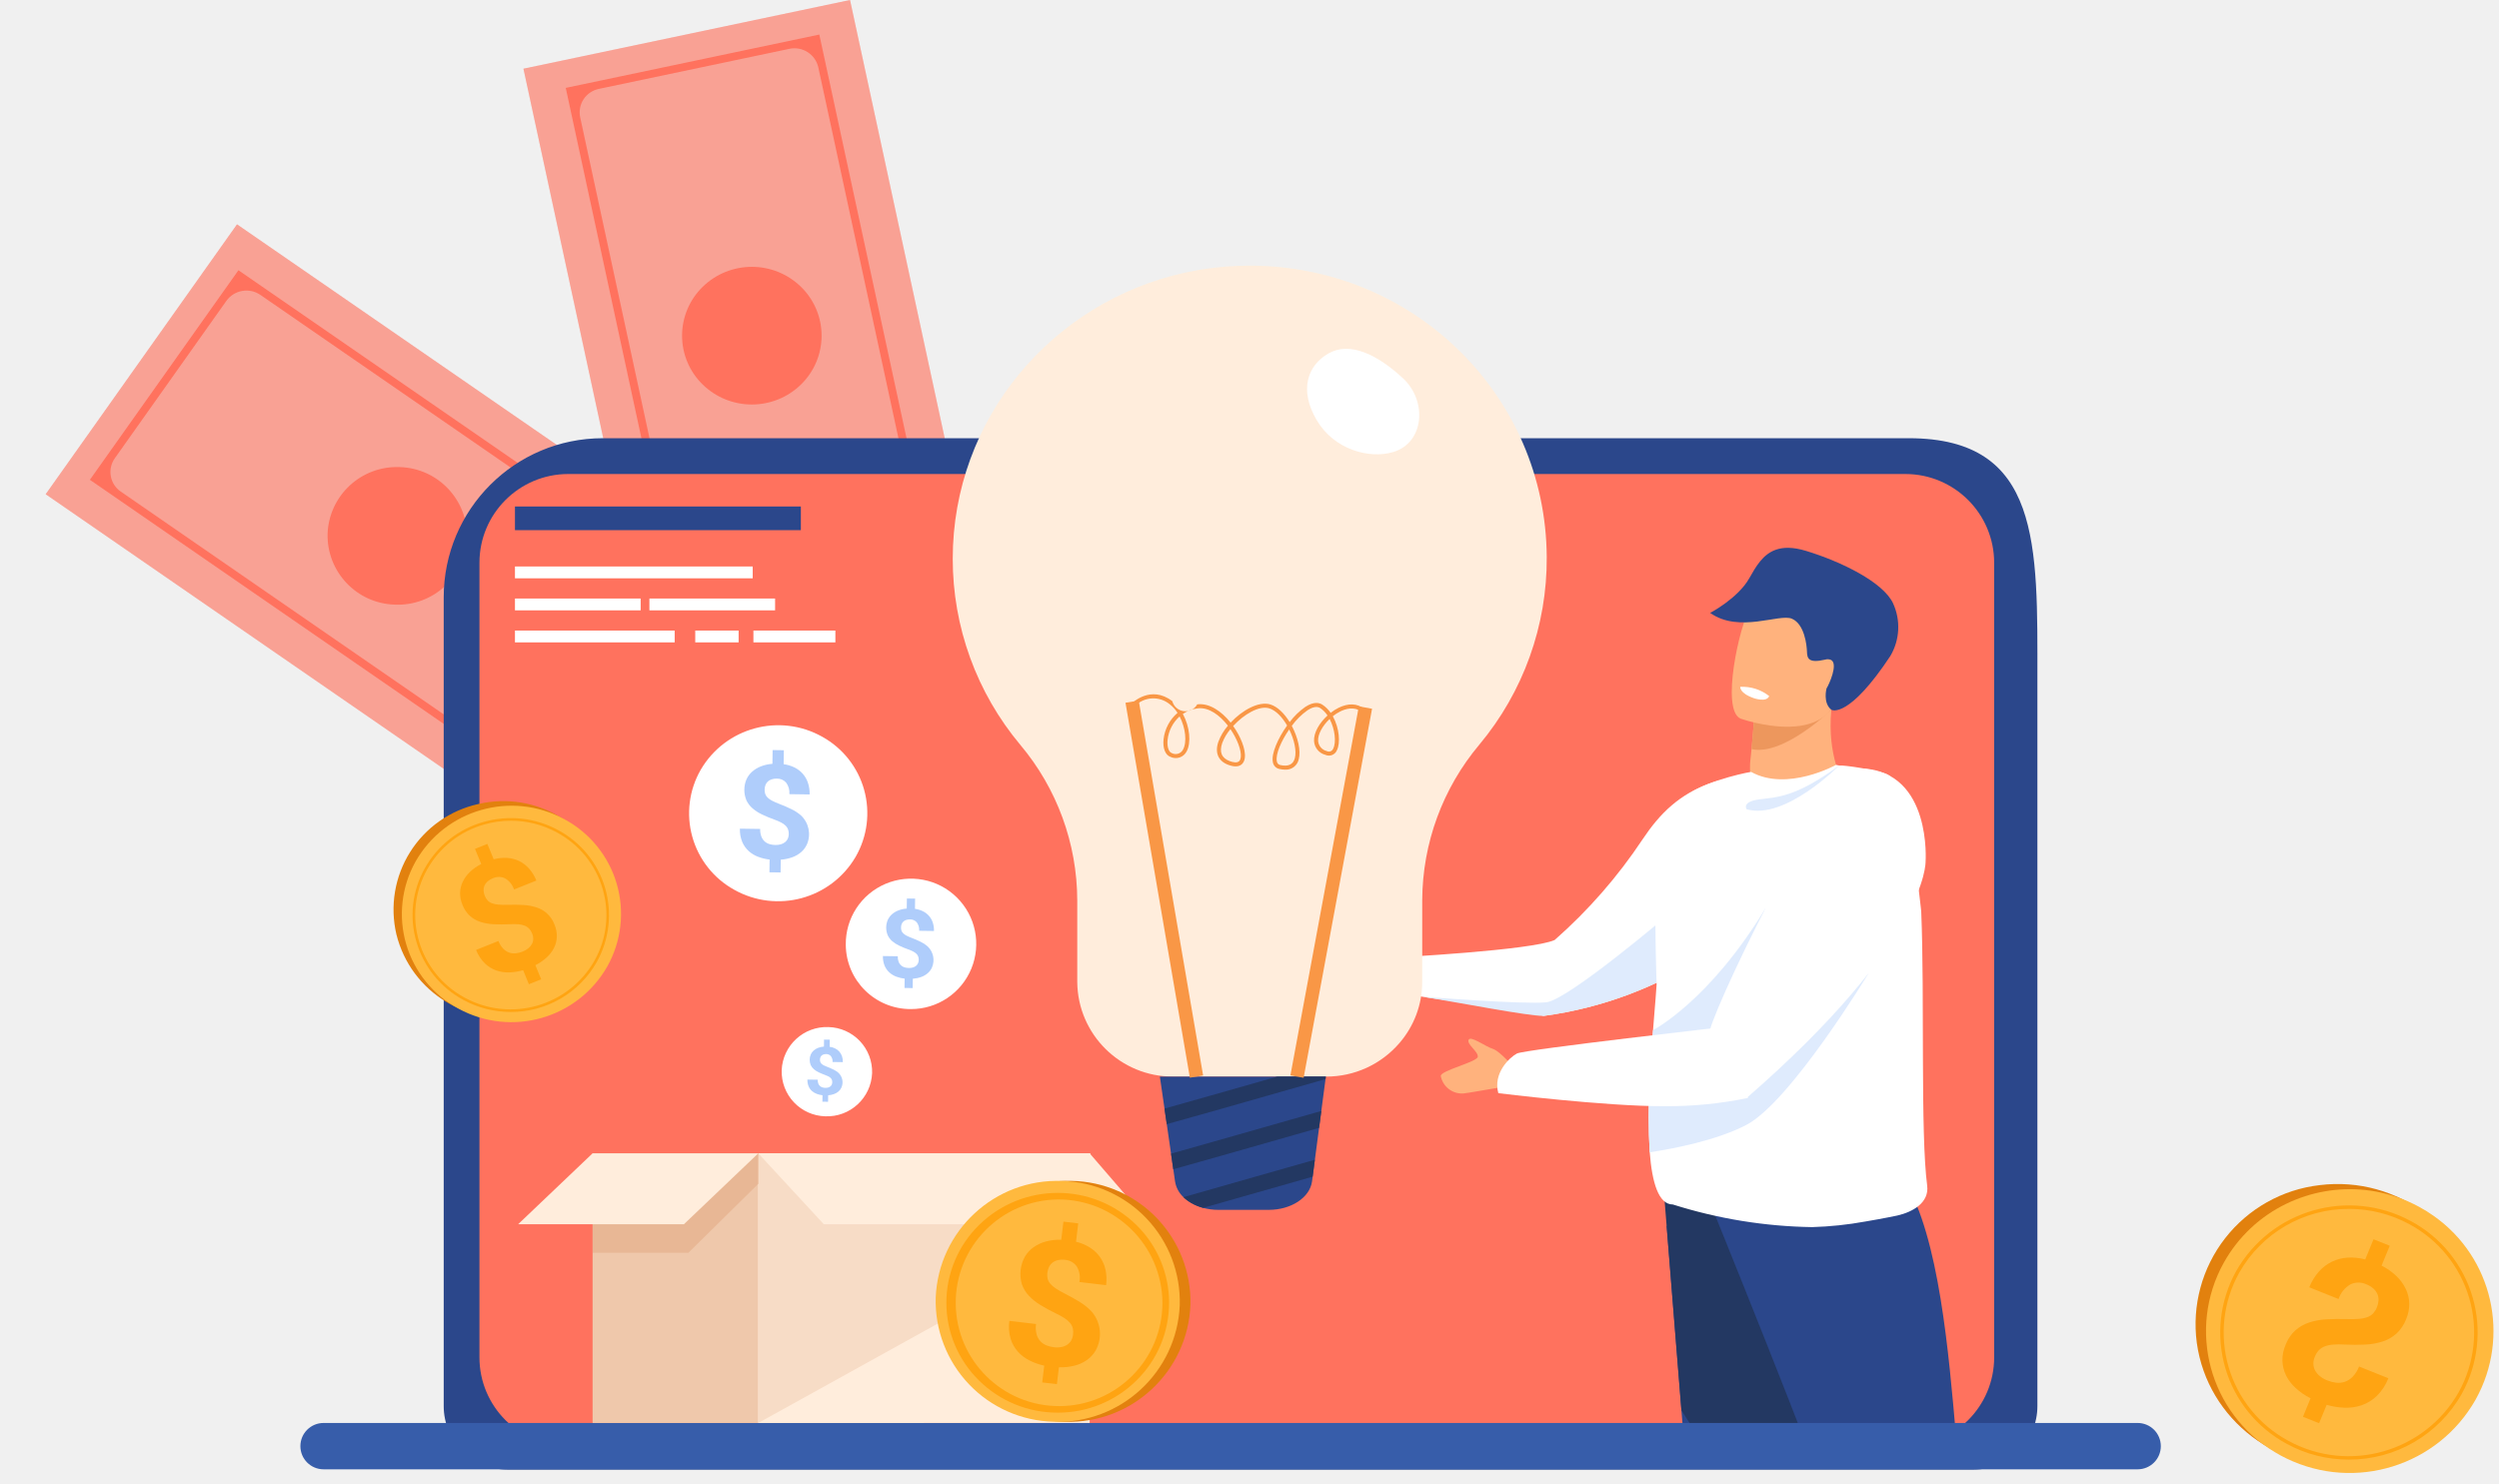
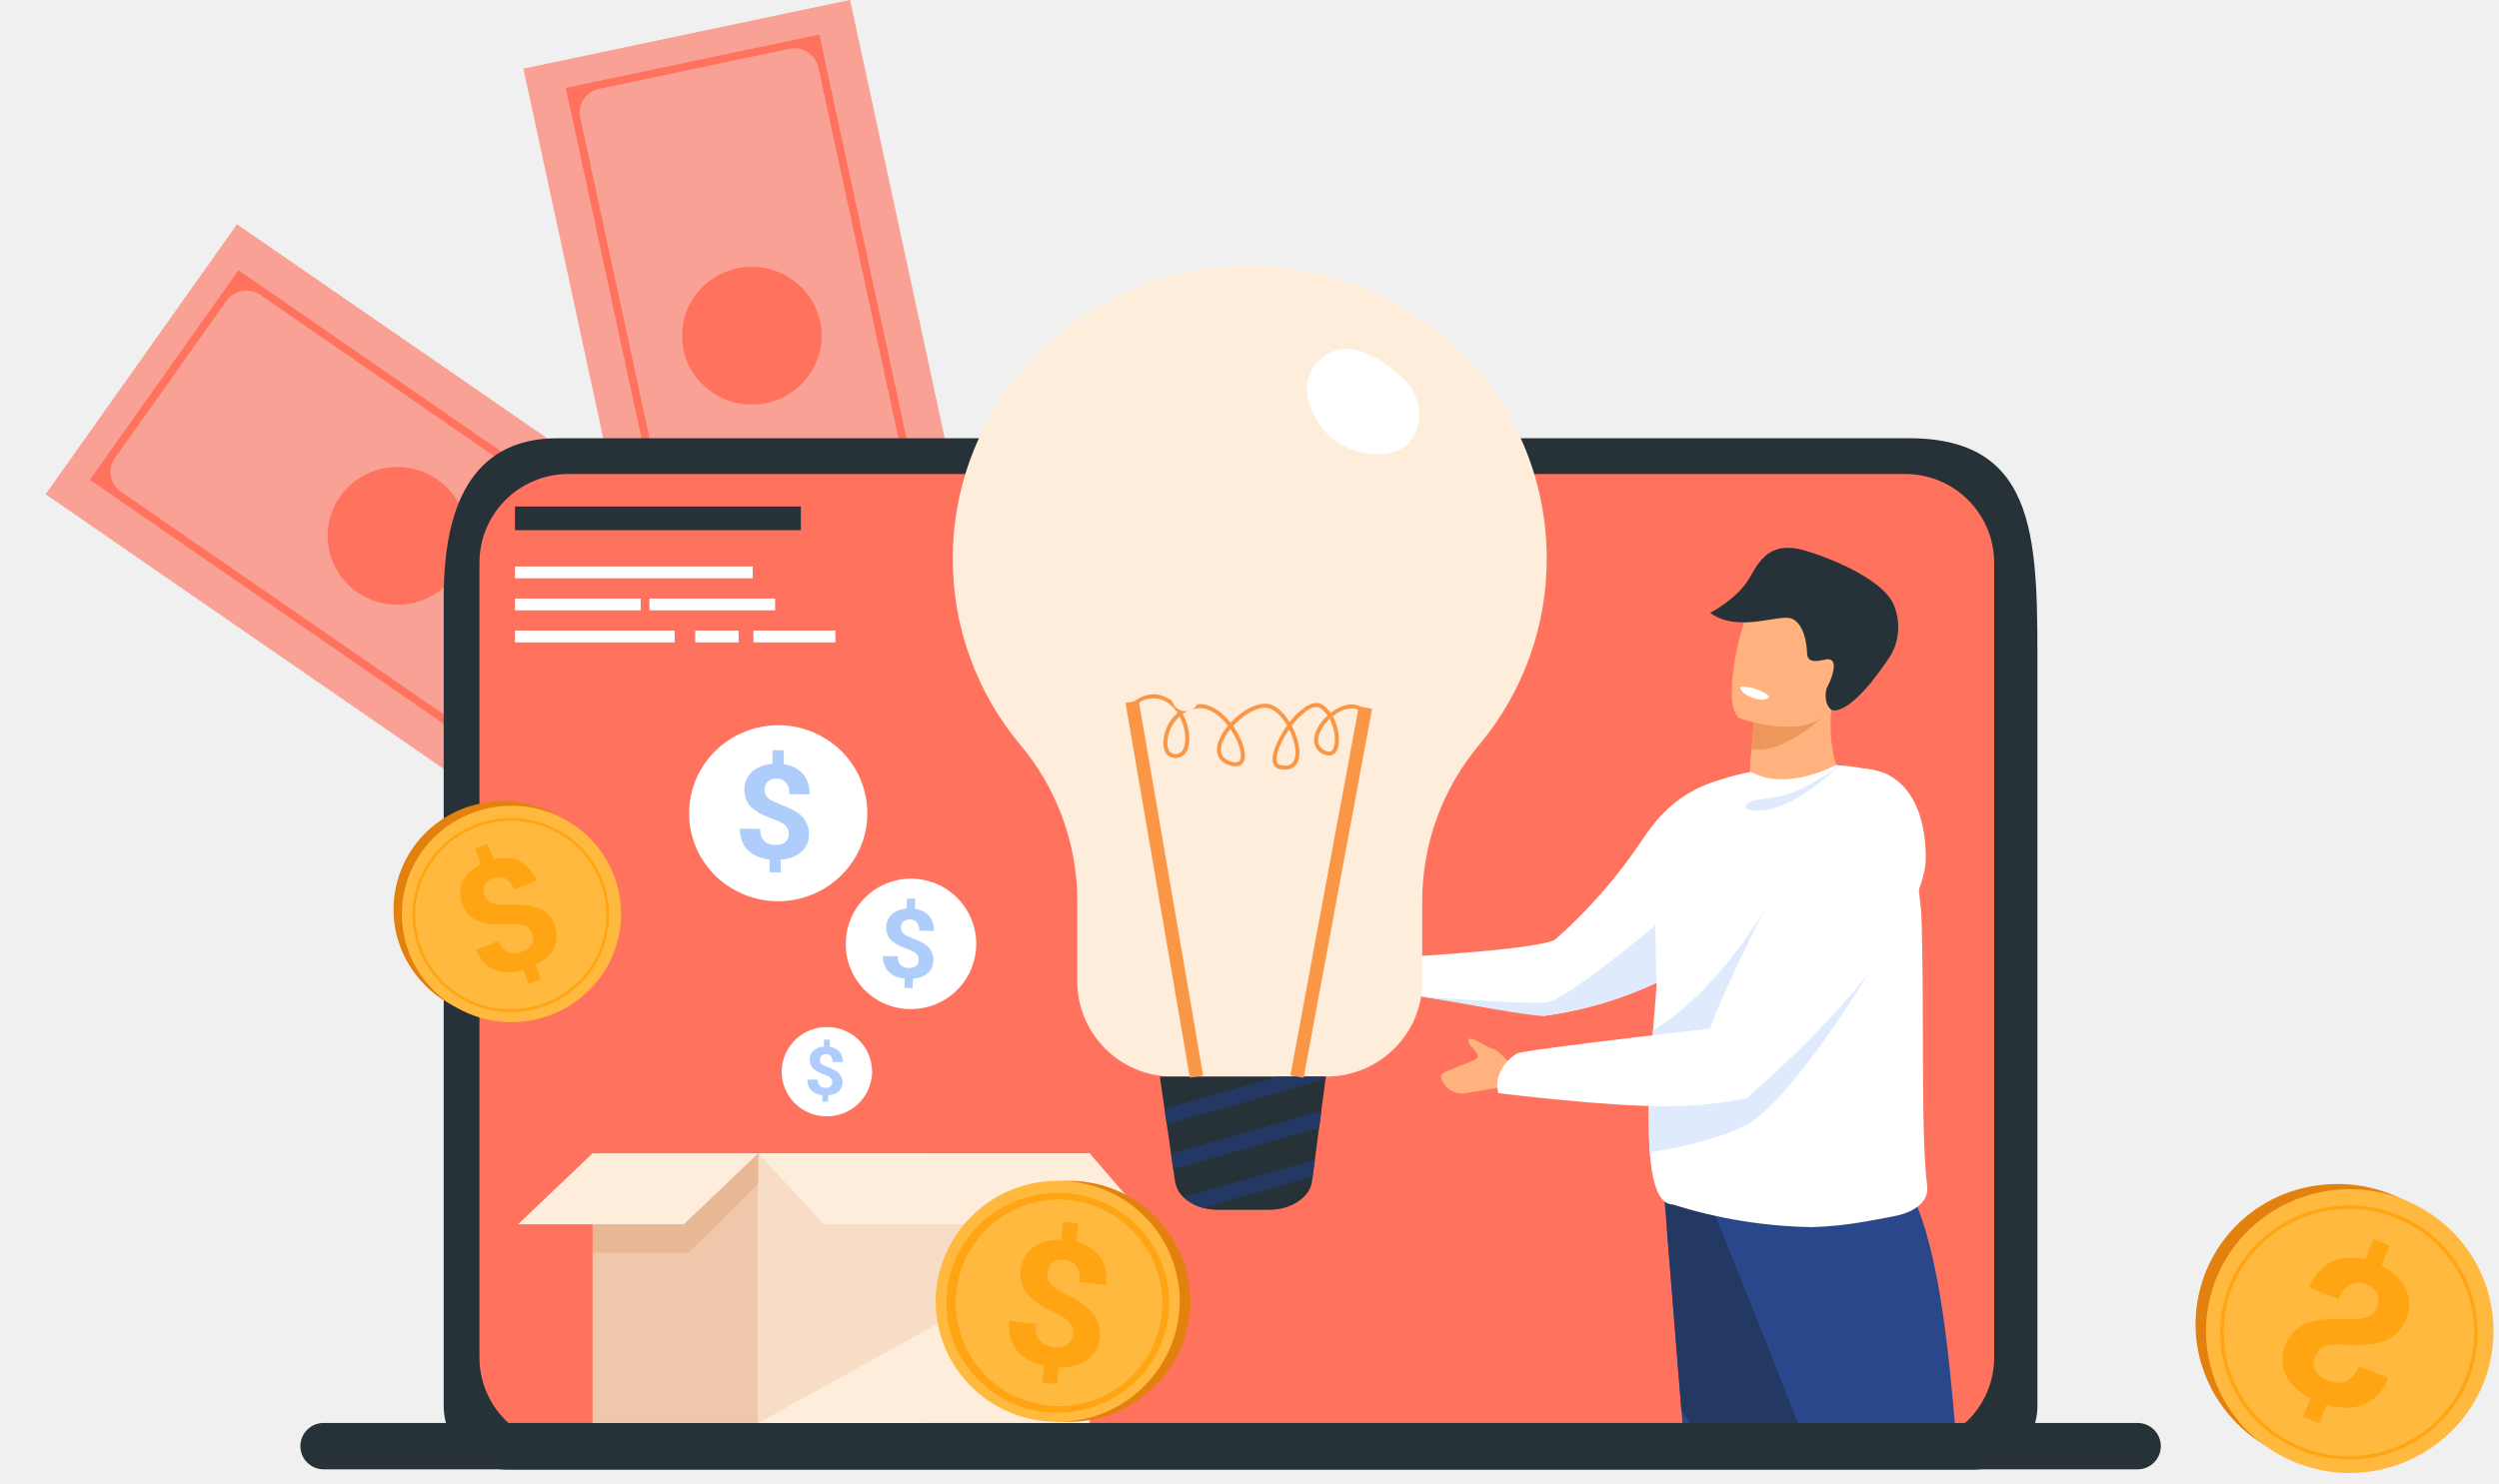
<svg xmlns="http://www.w3.org/2000/svg" width="608.19" height="361.205" viewBox="0 0 608.19 361.205">
  <defs>
    <clipPath id="clip-path">
      <rect id="Rectangle_122" data-name="Rectangle 122" width="374.693" height="240.448" fill="none" />
    </clipPath>
  </defs>
  <g id="pricing" transform="translate(-222.517 -281.934)">
    <g id="Group_1483" data-name="Group 1483" transform="translate(222.066 390.018) rotate(-43)">
      <path id="Path_333" data-name="Path 333" d="M111.912,150.375l-78.872,16.3L9.876,61.251v0L.115,16.831,78.984.538,97.21,83.473Z" fill="rgba(255,114,94,0.39)" />
      <g id="Group_1447" data-name="Group 1447" transform="translate(10.295 8.535)">
        <path id="Path_334" data-name="Path 334" d="M90.916,135.095l-61.232,12.65L.089,13.067,61.321.418Zm-54.13,9.227,46.178-9.54a5.723,5.723,0,0,0,4.425-6.863L61.139,8.466a6.006,6.006,0,0,0-7.05-4.6L8.1,13.369A5.778,5.778,0,0,0,3.628,20.3L29.895,139.827A5.87,5.87,0,0,0,36.786,144.322Z" fill="#ff725e" />
      </g>
      <path id="Path_428" data-name="Path 428" d="M16.756.008A16.874,16.874,0,0,1,33.509,16.992,16.86,16.86,0,0,1,16.762,33.969,16.874,16.874,0,0,1,.008,16.986,16.86,16.86,0,0,1,16.756.008Z" transform="translate(31.933 82.454) rotate(-45)" fill="#ff725e" />
      <path id="Path_438" data-name="Path 438" d="M111.912,150.375l-78.872,16.3L9.876,61.251v0L.115,16.831,78.984.538,97.21,83.473Z" fill="rgba(255,114,94,0.39)" />
    </g>
    <g id="Group_1448" data-name="Group 1448" transform="translate(349.907 281.934)">
      <path id="Path_333-2" data-name="Path 333" d="M958.63,430.6l-79.488,16.726-22.59-104.6v0l-9.518-44.071,79.486-16.724,17.773,82.288Z" transform="translate(-847.034 -281.934)" fill="rgba(255,114,94,0.39)" />
      <g id="Group_1447-2" data-name="Group 1447" transform="translate(10.302 8.412)">
        <path id="Path_334-2" data-name="Path 334" d="M976.3,447.571l-61.711,12.985-28.86-133.626,61.711-12.984Zm-54.54,9.535,46.539-9.792a5.773,5.773,0,0,0,4.5-6.849L947.2,321.944a5.953,5.953,0,0,0-7.064-4.522l-46.353,9.753a5.828,5.828,0,0,0-4.543,6.914l25.614,118.6A5.819,5.819,0,0,0,921.762,457.107Z" transform="translate(-885.731 -313.945)" fill="#ff725e" />
      </g>
      <path id="Path_428-2" data-name="Path 428" d="M16.871.115A17.134,17.134,0,0,1,33.847,17.091,16.6,16.6,0,0,1,17.091,33.847,17.134,17.134,0,0,1,.115,16.871,16.6,16.6,0,0,1,16.871.115Z" transform="translate(31.572 81.717) rotate(-45)" fill="#ff725e" />
      <path id="Path_438-2" data-name="Path 438" d="M958.63,430.6l-79.488,16.726-22.59-104.6v0l-9.518-44.071,79.486-16.724,17.773,82.288Z" transform="translate(-847.034 -281.934)" fill="rgba(255,114,94,0.39)" />
    </g>
-     <path id="Path_842" data-name="Path 842" d="M38.718,0h317.86c32.262,0,31.283,26.153,31.283,58.415V235.6a15.475,15.475,0,0,1-15.475,15.475H15.475A15.475,15.475,0,0,1,0,235.6V38.718A38.718,38.718,0,0,1,38.718,0Z" transform="translate(330.504 388.613)" fill="#2b478b" />
+     <path id="Path_842" data-name="Path 842" d="M27.755,0H356.578c32.262,0,31.283,26.153,31.283,58.415V235.6a15.475,15.475,0,0,1-15.475,15.475H15.475A15.475,15.475,0,0,1,0,235.6V38.718C0,17.335,6.372,0,27.755,0Z" transform="translate(330.504 388.613)" fill="#263238" />
    <rect id="Rectangle_114" data-name="Rectangle 114" width="368.641" height="236.654" rx="21.614" transform="translate(339.201 397.329)" fill="#ff725e" />
-     <rect id="Rectangle_115" data-name="Rectangle 115" width="69.578" height="5.76" transform="translate(347.845 405.235)" fill="#2b478b" />
+     <rect id="Rectangle_115" data-name="Rectangle 115" width="69.578" height="5.76" transform="translate(347.845 405.235)" fill="#263238" />
    <rect id="Rectangle_116" data-name="Rectangle 116" width="57.86" height="2.88" transform="translate(347.845 419.838)" fill="#fff" />
    <rect id="Rectangle_117" data-name="Rectangle 117" width="30.59" height="2.88" transform="translate(347.845 427.638)" fill="#fff" />
    <rect id="Rectangle_118" data-name="Rectangle 118" width="38.87" height="2.88" transform="translate(347.845 435.438)" fill="#fff" />
    <rect id="Rectangle_119" data-name="Rectangle 119" width="10.557" height="2.88" transform="translate(391.721 435.438)" fill="#fff" />
    <rect id="Rectangle_120" data-name="Rectangle 120" width="19.947" height="2.88" transform="translate(405.878 435.438)" fill="#fff" />
    <rect id="Rectangle_121" data-name="Rectangle 121" width="30.59" height="2.88" transform="translate(380.566 427.638)" fill="#fff" />
    <g id="Group_1451" data-name="Group 1451" transform="translate(346.317 393.535)">
      <g id="Group_1450" data-name="Group 1450" clip-path="url(#clip-path)">
        <g id="Group_1449" data-name="Group 1449" transform="translate(199.161 21.758)">
          <path id="Path_335" data-name="Path 335" d="M1599.494,1159.846s-3.413-4.088-5.248-4.661-5.387-3.287-5.85-2.169,2.387,2.842,2.237,4.12-9.062,3.329-9.007,4.682a5.247,5.247,0,0,0,5.5,4.246c3.4-.375,12.019-2.394,13.789-1.522S1599.494,1159.846,1599.494,1159.846Z" transform="translate(-1581.626 -1057.279)" fill="#ffb27d" />
          <path id="Path_336" data-name="Path 336" d="M1736.421,1029.948a72.5,72.5,0,0,1-16.975,16.095,94.583,94.583,0,0,1-40.109,15.179c-5-1.58-20.365-3.23-29.444-4.674h0c-3.958-.628-6.719-1.219-6.906-1.743l.228-7.806s33.323-1.739,38.84-4.265a123.916,123.916,0,0,0,21.4-24.512c4.231-6.34,8.967-11.022,16.774-13.769C1731.514,1000.48,1752.043,1009.234,1736.421,1029.948Z" transform="translate(-1626.649 -947.263)" fill="#fff" />
          <path id="Path_337" data-name="Path 337" d="M1740.187,1131.56l-1.7,4.911a94.584,94.584,0,0,1-40.109,15.179c-4.018,0-20.365-3.231-29.444-4.674.359.029,24.719,1.909,30.1,1.359,5.424-.554,30.674-22.153,30.674-22.153Z" transform="translate(-1645.691 -1037.692)" fill="#dfebfd" />
          <path id="Path_338" data-name="Path 338" d="M1854.852,2031.963h36.825c2.638-1.766-.712-19.033-.712-19.033s-10.051-3.764-11.786,3.891-12.8,10.081-18.655,11.014C1856.518,2028.478,1855.253,2030.65,1854.852,2031.963Z" transform="translate(-1782.111 -1690.743)" fill="#233862" />
          <path id="Path_339" data-name="Path 339" d="M2060,2031.963h36.825c2.639-1.766-.712-19.033-.712-19.033s-10.051-3.764-11.786,3.891-12.8,10.081-18.655,11.014C2061.661,2028.478,2060.4,2030.65,2060,2031.963Z" transform="translate(-1932.638 -1690.743)" fill="#233862" />
          <path id="Path_340" data-name="Path 340" d="M1892.067,1409.706s1.655,20.383,3.6,44.885c2.644,33.283,9.776,115.8,9.776,115.8s4.675,3.937,15.032,1.783a319.336,319.336,0,0,0,11.451-60.961c.041-.533.082-1.069.123-1.606,2.452-33.077,6.265-102.73,6.265-102.73Z" transform="translate(-1809.418 -1244.632)" fill="#2b478b" />
          <path id="Path_341" data-name="Path 341" d="M1889.945,1390.824s2.22,27.426,4.166,51.928l36.259,56.627c.041-.532.082-1.069.122-1.606,2.452-33.077,6.265-102.73,6.265-102.73Z" transform="translate(-1807.861 -1232.794)" fill="#233862" />
          <path id="Path_342" data-name="Path 342" d="M1929.641,1355.8s26.3,64.61,34.7,89.1c5.988,17.445,22.876,78.645,22.876,78.645s7.344,2.206,13.516-2.058c0,0,6.283-62.526-6.409-80.156-6.733-9.353-1.673-97.232-28.974-97.985S1929.641,1355.8,1929.641,1355.8Z" transform="translate(-1836.989 -1197.769)" fill="#2b478b" />
          <path id="Path_343" data-name="Path 343" d="M1969.74,957.145a16.607,16.607,0,0,0,11.329,1.505,23.659,23.659,0,0,0,7.676-3.2,22.62,22.62,0,0,0,3.1-2.3s-.135-.194-.364-.575c-1.186-2-4.782-9.2-3.182-20.768.021-.152-1.139.063-2.893.472-5.218,1.22-15.708,4.156-16.173,4.287h-.018s-.128,2.432-.561,6.793c-.036.384-.075.786-.118,1.2-.054.511-.107,1.054-.172,1.611C1967.875,950.707,1969.74,957.145,1969.74,957.145Z" transform="translate(-1865.341 -894.36)" fill="#ffb27d" />
          <path id="Path_344" data-name="Path 344" d="M1969.67,944.823c7.79,1.763,19.416-9.589,19.416-9.589a12.334,12.334,0,0,0-2.664-1.491c-5.219,1.219-15.708,4.156-16.173,4.287h-.018S1970.1,940.462,1969.67,944.823Z" transform="translate(-1866.361 -895.822)" fill="#ed975d" />
          <path id="Path_345" data-name="Path 345" d="M1953.779,859.15a40.057,40.057,0,0,0,7.287,1.677c5.972.8,13.825.327,16.292-6.805,4.155-12,9.463-19.2-2.765-24.1-6.546-2.624-10.733-2.764-13.577-1.762a9.8,9.8,0,0,0-5.031,4.3C1953.61,836.129,1948.833,857.048,1953.779,859.15Z" transform="translate(-1853.116 -817.557)" fill="#ffb27d" />
-           <path id="Path_346" data-name="Path 346" d="M1931.86,805.281c7.081,5.023,16.875.085,19.919,1.422s3.587,6.368,3.642,7.966.268,2.951,4.4,1.993a2.033,2.033,0,0,1,1.5.089c1.713,1-.476,5.866-1.137,6.918,0,0-.95,3.483,1.159,5.179.255.2,4.4,1.99,14.381-13.089a13.845,13.845,0,0,0,.644-12.833c-2.42-5.134-12.538-10.1-21.117-12.726-3.215-.986-5.6-.95-7.464-.275-3.111,1.122-4.769,4.024-6.415,6.938C1938.609,801.758,1931.86,805.281,1931.86,805.281Z" transform="translate(-1838.617 -789.435)" fill="#2b478b" />
+           <path id="Path_346" data-name="Path 346" d="M1931.86,805.281c7.081,5.023,16.875.085,19.919,1.422s3.587,6.368,3.642,7.966.268,2.951,4.4,1.993a2.033,2.033,0,0,1,1.5.089c1.713,1-.476,5.866-1.137,6.918,0,0-.95,3.483,1.159,5.179.255.2,4.4,1.99,14.381-13.089a13.845,13.845,0,0,0,.644-12.833c-2.42-5.134-12.538-10.1-21.117-12.726-3.215-.986-5.6-.95-7.464-.275-3.111,1.122-4.769,4.024-6.415,6.938C1938.609,801.758,1931.86,805.281,1931.86,805.281Z" transform="translate(-1838.617 -789.435)" fill="#263238" />
          <path id="Path_347" data-name="Path 347" d="M1936.162,1100.237s-3.427.731-7.759,1.455a86.036,86.036,0,0,1-12.958,1.366,118.228,118.228,0,0,1-33.917-5.509c-3.471,0-5.058-5.306-5.626-12.708a143.97,143.97,0,0,1-.026-16.936c.09-1.927.2-3.855.322-5.742.243-3.744.528-7.337.786-10.516.243-2.983.464-5.6.595-7.625,0,0-.494-14.186-.3-26.665.139-8.957,5.229-17.11,6.505-18.439,3.7-3.858,14.406-6.3,16.549-6.635.165-.022.251-.037.251-.037,8.806,4.881,20.664-1.713,20.664-1.713.269.044.531.107.793.162.871-.185,9.771,1.119,11.843,2.234,5.121,2.754,8.095,33.319,8.095,33.319.853,20.761-.22,54.01,1.444,66.7C1943.972,1097.128,1939.872,1099.391,1936.162,1100.237Z" transform="translate(-1797.364 -937.689)" fill="#fff" />
          <path id="Path_348" data-name="Path 348" d="M1987.208,991.2s-13.121,13.357-22.5,10.621c0,0-1.25-1.8,2.975-2.382S1976.466,999.1,1987.208,991.2Z" transform="translate(-1862.592 -938.182)" fill="#dfebfd" />
          <path id="Path_349" data-name="Path 349" d="M1959.371,918.223s-.256,1.554,3.4,2.794c0,0,3.073,1.042,3.634-.552A10.512,10.512,0,0,0,1959.371,918.223Z" transform="translate(-1858.801 -884.38)" fill="#fff" />
          <path id="Path_350" data-name="Path 350" d="M1929.174,1183.508s-19.056,31.458-29.867,37c-7.309,3.744-17.544,5.716-23.406,6.6a143.968,143.968,0,0,1-.026-16.936c7.743-.927,19.538-2.4,19.538-2.4Z" transform="translate(-1797.364 -1079.955)" fill="#dfebfd" />
          <path id="Path_351" data-name="Path 351" d="M1905.609,1123.359l-10.157,36.187s-11.952.746-17.72.539c.243-3.744.251-3.869.509-7.048C1878.241,1153.037,1891.962,1145.977,1905.609,1123.359Z" transform="translate(-1798.9 -1035.612)" fill="#dfebfd" />
          <path id="Path_352" data-name="Path 352" d="M1703.471,1251.351s-3.413-4.088-5.248-4.661-5.387-3.287-5.85-2.168,2.387,2.842,2.237,4.12-9.062,3.33-9.007,4.682a5.247,5.247,0,0,0,5.5,4.245c3.4-.375,12.019-2.394,13.789-1.522S1703.471,1251.351,1703.471,1251.351Z" transform="translate(-1657.921 -1124.738)" fill="#ffb27d" />
          <path id="Path_353" data-name="Path 353" d="M1983.793,1016.526s.6,19.166-43.659,57.62l-8.889-15.714c-1.637-.941,28.593-65.115,37.281-64.6C1985.359,994.822,1983.793,1016.526,1983.793,1016.526Z" transform="translate(-1838.118 -940.117)" fill="#fff" />
          <path id="Path_354" data-name="Path 354" d="M1794.223,1232.556s-50.333,5.68-52.2,6.667-5.862,4.831-4.529,9.652c0,0,26.055,3.233,40.391,3.173a95.933,95.933,0,0,0,20.365-2.009Z" transform="translate(-1695.803 -1116.115)" fill="#fff" />
        </g>
      </g>
    </g>
    <g id="Group_1456" data-name="Group 1456" transform="translate(454.388 346.604)">
      <path id="Path_355" data-name="Path 355" d="M1384.042,598.951a70.5,70.5,0,0,1-16.394,45.68,59.238,59.238,0,0,0-13.908,37.858v19.945a22.712,22.712,0,0,1-5.537,14.842,23.407,23.407,0,0,1-17.785,8.173H1293.1a23.237,23.237,0,0,1-23.318-23.016V682.523a59,59,0,0,0-13.839-37.806,70.511,70.511,0,0,1-16.464-45.335c0-34.06,24.182-62.547,56.529-69.641q1.379-.306,2.779-.552c.5-.09.993-.173,1.493-.252a73.236,73.236,0,0,1,11.483-.9C1351.628,528.037,1383.807,559.6,1384.042,598.951Z" transform="translate(-1239.479 -528.037)" fill="#ffeddc" />
-       <path id="Path_356" data-name="Path 356" d="M1469.213,1279.3l-.081.613-1.025,7.758-.27,2.044v.017l-.274,2.057-1.021,7.755-.27,2.043,0,.018-.27,2.061-.151,1.136c-.519,3.934-5.077,6.94-10.527,6.94H1443.04a14.183,14.183,0,0,1-3.7-.481h0a12.009,12.009,0,0,1-2.86-1.174l-.067-.038a9.459,9.459,0,0,1-1.86-1.4,6.617,6.617,0,0,1-2.035-3.775l-.435-3.006-.277-1.894v0l0-.041v0l-.27-1.853-1.042-7.19-.274-1.887-.007-.042-.27-1.863-1.13-7.789Z" transform="translate(-1378.405 -1081.885)" fill="#2b478b" />
+       <path id="Path_356" data-name="Path 356" d="M1469.213,1279.3l-.081.613-1.025,7.758-.27,2.044v.017l-.274,2.057-1.021,7.755-.27,2.043,0,.018-.27,2.061-.151,1.136c-.519,3.934-5.077,6.94-10.527,6.94H1443.04a14.183,14.183,0,0,1-3.7-.481h0a12.009,12.009,0,0,1-2.86-1.174l-.067-.038a9.459,9.459,0,0,1-1.86-1.4,6.617,6.617,0,0,1-2.035-3.775l-.435-3.006-.277-1.894v0l0-.041v0l-.27-1.853-1.042-7.19-.274-1.887-.007-.042-.27-1.863-1.13-7.789Z" transform="translate(-1378.405 -1081.885)" fill="#263238" />
      <g id="Group_1452" data-name="Group 1452" transform="translate(51.536 197.413)">
        <path id="Path_357" data-name="Path 357" d="M1467.453,1279.3h-6.941c-11.2,3.2-22.31,6.355-27.457,7.789l.27,1.863.007.042.274,1.887c4.168-1.139,14.176-3.969,38.64-10.969l.081-.613Z" transform="translate(-1433.055 -1279.299)" fill="#233862" />
        <path id="Path_358" data-name="Path 358" d="M1439.309,1323.408v0l0,.041v0l.277,1.894c4.821-1.337,14.765-4.153,35.479-10.078l.273-2.057v-.017l.27-2.044c-13.088,3.741-28.931,8.257-36.573,10.4Z" transform="translate(-1437.446 -1302.783)" fill="#233862" />
        <path id="Path_359" data-name="Path 359" d="M1452.247,1366.84l.067.038a11.993,11.993,0,0,0,2.86,1.174h0c5.681-1.607,14.113-4.011,26.654-7.595l.27-2.061,0-.018.27-2.043c-11.2,3.2-24.05,6.865-31.987,9.105A9.473,9.473,0,0,0,1452.247,1366.84Z" transform="translate(-1445.773 -1336.092)" fill="#233862" />
      </g>
      <g id="Group_1453" data-name="Group 1453" transform="translate(42.036 105.869)">
        <path id="Path_431" data-name="Path 431" d="M.009,0,3.277.007l.2,92.61L.21,92.61Z" transform="translate(0 0.54) rotate(-9.615)" fill="#f99746" />
      </g>
      <g id="Group_1454" data-name="Group 1454" transform="translate(82.172 107.287)">
        <path id="Path_432" data-name="Path 432" d="M0,.01,91.367.223l.008,3.268L.008,3.278Z" transform="translate(0 89.835) rotate(-79.632)" fill="#f99746" />
      </g>
      <g id="Group_1455" data-name="Group 1455" transform="translate(43.63 104.349)">
        <path id="Path_360" data-name="Path 360" d="M1440.639,943.485a6.464,6.464,0,0,1-1.412-.17,2.012,2.012,0,0,1-1.6-1.73c-.373-2.016,1.23-5.716,3.481-8.85-1.176-2.027-2.743-3.7-4.386-4.19-2.427-.727-6.151,1.485-8.745,4.311a19.1,19.1,0,0,1,1.276,2.051c1.329,2.476,2.283,5.644.977,7.107-.484.543-1.473,1.035-3.434.3-2.45-.912-3.33-2.96-2.416-5.619a12.891,12.891,0,0,1,2.322-3.916c-2.008-2.586-4.693-4.551-7.338-4.222a8.167,8.167,0,0,0-3.633,1.353c1.692,3.107,2.081,7.05.907,9.166a2.965,2.965,0,0,1-3.934,1.288c-1.247-.438-1.9-2.133-1.659-4.318a9.933,9.933,0,0,1,3.393-6.387,8.325,8.325,0,0,0-1.88-2.081,6.285,6.285,0,0,0-8.483.417l-.711-.68c.046-.046,4.555-4.53,9.8-.509a3.307,3.307,0,0,0,6.076.781c2.965-.368,5.924,1.7,8.12,4.445,2.823-3.027,6.842-5.263,9.647-4.427,1.772.529,3.444,2.217,4.721,4.3a16.872,16.872,0,0,1,3.8-3.693c2.065-1.35,3.411-1.04,4.173-.543a7.418,7.418,0,0,1,2.006,1.979,11.134,11.134,0,0,1,1.92-1.221c2.392-1.176,4.589-1.09,6.186.242l-.639.746c-1.722-1.438-3.939-.688-5.106-.114a10.319,10.319,0,0,0-1.84,1.175c1.592,2.835,1.9,6.529.989,8.318a2.1,2.1,0,0,1-2.8,1.084,3.676,3.676,0,0,1-2.751-3.346c-.118-2.094,1.353-4.479,3.275-6.236a6.435,6.435,0,0,0-1.784-1.811c-.934-.607-2.193-.04-3.084.542a16.587,16.587,0,0,0-3.826,3.794c1.484,2.787,2.253,6.035,1.691,8.129A3.189,3.189,0,0,1,1440.639,943.485Zm.98-9.793c-1.958,2.819-3.337,6.008-3.021,7.717a1.055,1.055,0,0,0,.847.953c1.939.434,3.13-.124,3.541-1.661C1443.462,938.927,1442.839,936.156,1441.619,933.692Zm-14.307-.071a11.553,11.553,0,0,0-2,3.392c-.751,2.183-.136,3.66,1.828,4.391.791.294,1.839.527,2.342-.036.777-.871.321-3.34-1.109-6A18.605,18.605,0,0,0,1427.313,933.621Zm-12.371-3.094a8.947,8.947,0,0,0-2.914,5.629c-.183,1.666.231,3.02,1.008,3.292a2.014,2.014,0,0,0,2.734-.837C1416.774,936.8,1416.408,933.312,1414.942,930.527Zm36.513.623c-1.719,1.63-2.887,3.719-2.8,5.328a2.762,2.762,0,0,0,2.1,2.484,1.123,1.123,0,0,0,1.575-.605C1453.1,936.857,1452.775,933.647,1451.455,931.15Z" transform="translate(-1403.361 -925.138)" fill="#f99746" />
      </g>
      <path id="Path_361" data-name="Path 361" d="M1586.731,612.284c5.942,5.525,5.2,15.693-2.447,17.955-5.763,1.706-14.356-.572-18.6-7.831s-2.288-13.227,2.922-16.2S1580.549,606.536,1586.731,612.284Z" transform="translate(-1477.137 -584.849)" fill="#fff" />
    </g>
-     <path id="Rectangle_125" data-name="Rectangle 125" d="M5.643,0H447.137a5.643,5.643,0,0,1,5.643,5.643v0a5.643,5.643,0,0,1-5.643,5.643H5.644A5.644,5.644,0,0,1,0,5.643v0A5.643,5.643,0,0,1,5.643,0Z" transform="translate(295.624 628.34)" fill="#375daa" />
+     <path id="Rectangle_125" data-name="Rectangle 125" d="M5.643,0H447.137a5.643,5.643,0,0,1,5.643,5.643v0a5.643,5.643,0,0,1-5.643,5.643H5.644A5.644,5.644,0,0,1,0,5.643v0A5.643,5.643,0,0,1,5.643,0Z" transform="translate(295.624 628.34)" fill="#263238" />
    <g id="Group_1457" data-name="Group 1457" transform="translate(348.604 562.701)">
      <rect id="Rectangle_126" data-name="Rectangle 126" width="80.65" height="65.638" transform="translate(98.783 65.638) rotate(180)" fill="#efc8ab" />
      <rect id="Rectangle_127" data-name="Rectangle 127" width="80.65" height="65.638" transform="translate(139.108 65.638) rotate(180)" fill="#ffeddc" />
      <path id="Path_362" data-name="Path 362" d="M1061.717,1350.4h80.858v20.87l-80.858,44.769Z" transform="translate(-1003.26 -1350.401)" fill="#f7dcc6" />
      <path id="Path_363" data-name="Path 363" d="M1061.717,1350.4l15.958,17.27h79.583l-14.891-17.27Z" transform="translate(-1003.26 -1350.401)" fill="#ffeddc" />
      <path id="Path_364" data-name="Path 364" d="M950.705,1357.822l-17,16.78H910.427v-24.2h40.278Z" transform="translate(-892.247 -1350.401)" fill="#e8b795" />
      <path id="Path_365" data-name="Path 365" d="M860.275,1350.4l-18.133,17.27h40.351L900.6,1350.4Z" transform="translate(-842.142 -1350.401)" fill="#ffeddc" />
    </g>
    <g id="Group_1462" data-name="Group 1462" transform="translate(752.647 565.959)">
      <g id="Group_1460" data-name="Group 1460" transform="translate(0 0)">
        <path id="Path_434" data-name="Path 434" d="M34.664.061C53.895.177,69.582,15.668,69.7,34.66A34.1,34.1,0,0,1,35.1,68.839C15.868,68.723.181,53.232.061,34.24A34.1,34.1,0,0,1,34.664.061Z" transform="translate(0 8.933) rotate(-7.47)" fill="#e2810e" />
        <path id="Path_366" data-name="Path 366" d="M2401.9,1447.646q.646.389,1.314.753c.151.082.3.163.453.241q.517.272,1.038.526a35.223,35.223,0,0,0,46.041-14.339,34.261,34.261,0,0,0-10.18-44.687,35.207,35.207,0,0,0-3.571-2.226q-.672-.366-1.355-.7c-.441-.217-.886-.424-1.333-.62a35.295,35.295,0,0,0-10.5-2.786,35.5,35.5,0,0,0-19.1,3.338,34.637,34.637,0,0,0-15.24,14.339A34.283,34.283,0,0,0,2401.9,1447.646Z" transform="translate(-2378.37 -1378.147)" fill="#ffb93e" />
        <g id="Group_1458" data-name="Group 1458" transform="translate(10.194 9.43)">
          <path id="Path_367" data-name="Path 367" d="M2429.363,1460.56a31.475,31.475,0,0,1-15.081-3.839,30.768,30.768,0,0,1-12.32-42.035,31.6,31.6,0,0,1,42.587-12.16,30.768,30.768,0,0,1,12.32,42.035h0A31.447,31.447,0,0,1,2429.363,1460.56Zm.1-61.039a30.6,30.6,0,0,0-26.765,15.568,29.939,29.939,0,0,0,11.987,40.9,30.749,30.749,0,0,0,41.439-11.832l.37.2-.37-.2a29.939,29.939,0,0,0-11.988-40.9A30.636,30.636,0,0,0,2429.467,1399.521Z" transform="translate(-2398.072 -1398.686)" fill="#ffa412" />
        </g>
        <g id="Group_1459" data-name="Group 1459" transform="translate(25.35 17.659)">
          <path id="Path_368" data-name="Path 368" d="M2455,1459.569a8.564,8.564,0,0,0,.859,3.531c.04.084.082.166.125.248a10.684,10.684,0,0,0,2.208,2.846,15.943,15.943,0,0,0,3.66,2.521l-1.85,4.5,3.921,1.571,1.841-4.477a17.994,17.994,0,0,0,4.322.7,11.435,11.435,0,0,0,4.2-.6,10.138,10.138,0,0,0,3.692-2.274,12.136,12.136,0,0,0,2.8-4.3l-7.127-2.856a7.449,7.449,0,0,1-1.559,2.5,4.912,4.912,0,0,1-1.927,1.23,4.839,4.839,0,0,1-2.111.208,8.324,8.324,0,0,1-2.092-.536,6.847,6.847,0,0,1-1.914-1.109,4.5,4.5,0,0,1-1.132-1.4,3.521,3.521,0,0,1-.381-1.588,4.288,4.288,0,0,1,.341-1.667,5.167,5.167,0,0,1,.959-1.564,3.854,3.854,0,0,1,1.427-.956,7.34,7.34,0,0,1,2.037-.447,19.17,19.17,0,0,1,2.78-.018,50.882,50.882,0,0,0,5.111.006,16,16,0,0,0,4.247-.76,9.356,9.356,0,0,0,3.336-1.929,9.465,9.465,0,0,0,2.349-3.51,9.359,9.359,0,0,0,.751-3.781,8.661,8.661,0,0,0-.839-3.55,10.935,10.935,0,0,0-2.283-3.141,14.809,14.809,0,0,0-3.622-2.544l1.99-4.839-3.946-1.581-2.018,4.906a13.368,13.368,0,0,0-4.3-.434,10.377,10.377,0,0,0-3.828.994,10.227,10.227,0,0,0-3.159,2.408,13.116,13.116,0,0,0-2.333,3.819l7.128,2.856a6.42,6.42,0,0,1,2.889-3.569,4.556,4.556,0,0,1,3.822-.036,5.717,5.717,0,0,1,1.784,1.072,3.815,3.815,0,0,1,.976,1.365,3.52,3.52,0,0,1,.249,1.561,5.192,5.192,0,0,1-.4,1.659,4.812,4.812,0,0,1-.869,1.415,3.6,3.6,0,0,1-1.368.915,7.372,7.372,0,0,1-2.049.442,24.827,24.827,0,0,1-2.911.058q-2.754-.076-5.1.065a16.187,16.187,0,0,0-4.244.787,9.5,9.5,0,0,0-3.341,1.94,9.056,9.056,0,0,0-2.122,2.992c-.074.162-.148.326-.217.5A9.4,9.4,0,0,0,2455,1459.569Z" transform="translate(-2455 -1430.002)" fill="#ffa412" />
        </g>
      </g>
    </g>
    <g id="Group_1473" data-name="Group 1473" transform="translate(312.858 471.646)">
      <g id="Group_1470" data-name="Group 1470" transform="translate(0 0)">
        <path id="Path_430" data-name="Path 430" d="M26.666.081a26.7,26.7,0,0,1,26.74,26.43A26.323,26.323,0,0,1,26.82,52.786,26.7,26.7,0,0,1,.081,26.356,26.323,26.323,0,0,1,26.666.081Z" transform="translate(0 12.079) rotate(-13.266)" fill="#e2810e" />
        <path id="Path_404" data-name="Path 404" d="M785.9,1067.447a26.157,26.157,0,0,0-10.486-35.775,26.864,26.864,0,0,0-36.245,10.349,26.158,26.158,0,0,0,10.485,35.775A26.865,26.865,0,0,0,785.9,1067.447Z" transform="translate(-728.401 -1021.955)" fill="#ffb93e" />
        <g id="Group_1468" data-name="Group 1468" transform="translate(10.064 9.445)">
          <path id="Path_405" data-name="Path 405" d="M769.553,1087.028a24,24,0,0,1-11.5-2.928,23.5,23.5,0,0,1-11.424-14.107,23.172,23.172,0,0,1,2.029-17.948,23.694,23.694,0,0,1,14.293-11.275,24.027,24.027,0,0,1,18.184,2,23.464,23.464,0,0,1,9.4,32.055A23.981,23.981,0,0,1,769.553,1087.028Zm.073-46.562a23.642,23.642,0,0,0-6.5.915,23.055,23.055,0,0,0-13.907,10.971,22.545,22.545,0,0,0-1.974,17.464,22.867,22.867,0,0,0,11.115,13.727,23.457,23.457,0,0,0,31.6-9.023,22.546,22.546,0,0,0,1.974-17.464,22.869,22.869,0,0,0-11.115-13.727A23.381,23.381,0,0,0,769.626,1040.467Z" transform="translate(-745.676 -1039.83)" fill="#ffa412" />
        </g>
        <g id="Group_1469" data-name="Group 1469" transform="translate(21.637 15.735)">
          <path id="Path_406" data-name="Path 406" d="M806.683,1085.587a3.951,3.951,0,0,0-.732-1.193,2.934,2.934,0,0,0-1.088-.729,5.617,5.617,0,0,0-1.554-.342,14.816,14.816,0,0,0-2.119-.014,38.908,38.908,0,0,1-3.9.005,12.241,12.241,0,0,1-3.24-.58,7.139,7.139,0,0,1-2.544-1.471,7.23,7.23,0,0,1-1.791-2.677,7.139,7.139,0,0,1-.573-2.884,6.6,6.6,0,0,1,.639-2.706,8.332,8.332,0,0,1,1.742-2.4,11.253,11.253,0,0,1,2.762-1.94l-1.518-3.69,3.009-1.206,1.539,3.742a10.216,10.216,0,0,1,3.281-.331,7.917,7.917,0,0,1,2.919.758,7.809,7.809,0,0,1,2.409,1.837,10,10,0,0,1,1.779,2.912l-5.435,2.178a4.892,4.892,0,0,0-2.2-2.722,3.475,3.475,0,0,0-2.914-.027,4.39,4.39,0,0,0-1.362.817,2.916,2.916,0,0,0-.744,1.041,2.689,2.689,0,0,0-.189,1.191,3.95,3.95,0,0,0,.3,1.265,3.651,3.651,0,0,0,.663,1.08,2.752,2.752,0,0,0,1.043.7,5.612,5.612,0,0,0,1.563.337,19.019,19.019,0,0,0,2.22.045q2.1-.059,3.886.049a12.389,12.389,0,0,1,3.237.6,6.834,6.834,0,0,1,4.331,4.139,7.162,7.162,0,0,1,.585,2.938,6.517,6.517,0,0,1-.655,2.693,8.047,8.047,0,0,1-1.779,2.36,12.141,12.141,0,0,1-2.791,1.922l1.411,3.431-2.99,1.2-1.4-3.414a13.769,13.769,0,0,1-3.295.537,8.733,8.733,0,0,1-3.2-.455,7.736,7.736,0,0,1-2.816-1.734,9.264,9.264,0,0,1-2.138-3.28l5.435-2.178a5.716,5.716,0,0,0,1.188,1.9,3.756,3.756,0,0,0,1.47.937,3.681,3.681,0,0,0,1.61.158,6.288,6.288,0,0,0,1.6-.409,5.218,5.218,0,0,0,1.459-.846,3.437,3.437,0,0,0,.864-1.069,2.7,2.7,0,0,0,.29-1.211A3.28,3.28,0,0,0,806.683,1085.587Z" transform="translate(-789.144 -1063.766)" fill="#ffa412" />
        </g>
      </g>
    </g>
    <g id="Group_1476" data-name="Group 1476" transform="translate(449.258 568.448)">
      <path id="Path_437" data-name="Path 437" d="M29.307.011A29.617,29.617,0,0,1,58.676,29.765a29.437,29.437,0,0,1-29.3,29.679A29.617,29.617,0,0,1,.011,29.69,29.437,29.437,0,0,1,29.307.011Z" transform="translate(2.789 58.836) rotate(-88.494)" fill="#e2810e" />
      <path id="Path_435" data-name="Path 435" d="M29.293.013A29.633,29.633,0,0,1,58.665,29.771a29.406,29.406,0,0,1-29.28,29.662A29.633,29.633,0,0,1,.013,29.675,29.406,29.406,0,0,1,29.293.013Z" transform="translate(0 58.618) rotate(-88.093)" fill="#ffb93e" />
      <g id="Group_1474" data-name="Group 1474" transform="translate(3.582 3.882)">
        <path id="Path_422" data-name="Path 422" d="M1260.768,1440.543a27.1,27.1,0,0,1-19.163-7.835,26.5,26.5,0,0,1,0-37.828,27.354,27.354,0,0,1,38.326,0,26.5,26.5,0,0,1,0,37.828A27.1,27.1,0,0,1,1260.768,1440.543Zm0-51.9a25.155,25.155,0,1,0,25.484,25.153A25.349,25.349,0,0,0,1260.768,1388.641Z" transform="translate(-1233.667 -1387.045)" fill="#ffa412" />
      </g>
      <g id="Group_1475" data-name="Group 1475" transform="translate(18.813 10.877)">
        <path id="Path_423" data-name="Path 423" d="M1306.479,1441.18a4.359,4.359,0,0,0-.064-1.553,3.207,3.207,0,0,0-.665-1.29,6.139,6.139,0,0,0-1.33-1.159,16.411,16.411,0,0,0-2.062-1.14,42.877,42.877,0,0,1-3.808-2.065,13.454,13.454,0,0,1-2.847-2.287,7.816,7.816,0,0,1-1.682-2.787,8.741,8.741,0,0,1,.724-6.685,7.469,7.469,0,0,1,2.1-2.3,9.452,9.452,0,0,1,3.007-1.413,12.711,12.711,0,0,1,3.754-.427l.53-4.409,3.6.421-.537,4.47a11.316,11.316,0,0,1,3.384,1.42,8.685,8.685,0,0,1,2.436,2.291,8.554,8.554,0,0,1,1.351,3.073,11.016,11.016,0,0,1,.148,3.788l-6.494-.761a5.379,5.379,0,0,0-.668-3.828,3.839,3.839,0,0,0-2.83-1.574,4.932,4.932,0,0,0-1.775.075,3.313,3.313,0,0,0-1.294.621,3.04,3.04,0,0,0-.834,1.062,4.413,4.413,0,0,0-.4,1.4,4.032,4.032,0,0,0,.058,1.406,3.014,3.014,0,0,0,.638,1.235,6.172,6.172,0,0,0,1.342,1.16,20.934,20.934,0,0,0,2.143,1.223q2.082,1.059,3.768,2.113a13.6,13.6,0,0,1,2.833,2.306,8.29,8.29,0,0,1,.94,9.522,7.377,7.377,0,0,1-2.109,2.281,9.131,9.131,0,0,1-3.023,1.36,13.721,13.721,0,0,1-3.773.394l-.493,4.1-3.573-.419.49-4.079a15.324,15.324,0,0,1-3.51-1.226,9.616,9.616,0,0,1-2.875-2.144,8.471,8.471,0,0,1-1.8-3.188,10.214,10.214,0,0,1-.3-4.339l6.494.76a6.3,6.3,0,0,0,.122,2.49,4.107,4.107,0,0,0,.924,1.7,4.052,4.052,0,0,0,1.485,1.01,7.021,7.021,0,0,0,1.781.448,5.87,5.87,0,0,0,1.886-.05,3.9,3.9,0,0,0,1.427-.585,3.052,3.052,0,0,0,.944-1.028A3.674,3.674,0,0,0,1306.479,1441.18Z" transform="translate(-1290.878 -1413.662)" fill="#ffa412" />
      </g>
    </g>
    <g id="Group_1478" data-name="Group 1478" transform="translate(412.396 531.603)">
      <path id="Path_436" data-name="Path 436" d="M10.853,0A10.979,10.979,0,0,1,21.736,11.03,10.9,10.9,0,0,1,10.887,22.02,10.979,10.979,0,0,1,0,10.995,10.9,10.9,0,0,1,10.853,0Z" transform="translate(0 21.718) rotate(-88.093)" fill="#fff" />
      <g id="Group_1477" data-name="Group 1477" transform="translate(6.631 3.413)">
        <path id="Path_424" data-name="Path 424" d="M1112.7,1255.439a1.67,1.67,0,0,0-.087-.59,1.234,1.234,0,0,0-.305-.465,2.37,2.37,0,0,0-.553-.39,6.25,6.25,0,0,0-.832-.354,16.418,16.418,0,0,1-1.534-.638,5.19,5.19,0,0,1-1.177-.76,3.006,3.006,0,0,1-.753-1,3.346,3.346,0,0,1,.008-2.576,2.849,2.849,0,0,1,.708-.96,3.608,3.608,0,0,1,1.089-.656,4.865,4.865,0,0,1,1.413-.31l.025-1.7,1.387.02-.025,1.725a4.342,4.342,0,0,1,1.346.409,3.344,3.344,0,0,1,1.021.778,3.292,3.292,0,0,1,.638,1.118,4.226,4.226,0,0,1,.208,1.438l-2.505-.036a2.065,2.065,0,0,0-.408-1.433,1.475,1.475,0,0,0-1.142-.489,1.888,1.888,0,0,0-.673.1,1.263,1.263,0,0,0-.468.287,1.161,1.161,0,0,0-.275.437,1.7,1.7,0,0,0-.095.547,1.551,1.551,0,0,0,.079.534,1.153,1.153,0,0,0,.293.445,2.375,2.375,0,0,0,.558.39,8.132,8.132,0,0,0,.866.382q.836.322,1.521.658a5.232,5.232,0,0,1,1.172.768,3.177,3.177,0,0,1,.74,3.592,2.81,2.81,0,0,1-.712.952,3.485,3.485,0,0,1-1.1.636,5.246,5.246,0,0,1-1.422.3l-.024,1.582-1.378-.02.023-1.573a5.885,5.885,0,0,1-1.387-.33,3.7,3.7,0,0,1-1.182-.7,3.259,3.259,0,0,1-.815-1.145,3.92,3.92,0,0,1-.288-1.642l2.505.036a2.413,2.413,0,0,0,.146.944,1.58,1.58,0,0,0,.42.61,1.562,1.562,0,0,0,.606.327,2.693,2.693,0,0,0,.7.1,2.251,2.251,0,0,0,.716-.093,1.48,1.48,0,0,0,.52-.279,1.159,1.159,0,0,0,.319-.429A1.4,1.4,0,0,0,1112.7,1255.439Z" transform="translate(-1106.662 -1245.044)" fill="#afcdfb" />
      </g>
    </g>
    <g id="Group_1480" data-name="Group 1480" transform="translate(428.358 496.248)">
      <path id="Path_425" data-name="Path 425" d="M1141.706,1113.18a15.876,15.876,0,1,1,15.874,15.669A15.772,15.772,0,0,1,1141.706,1113.18Z" transform="translate(-1141.706 -1097.512)" fill="#fff" />
      <g id="Group_1479" data-name="Group 1479" transform="translate(9.051 4.422)">
        <path id="Path_426" data-name="Path 426" d="M1184.409,1129.313a2.4,2.4,0,0,0-.125-.849,1.777,1.777,0,0,0-.44-.671,3.4,3.4,0,0,0-.8-.561,9.031,9.031,0,0,0-1.2-.51,23.676,23.676,0,0,1-2.209-.919,7.46,7.46,0,0,1-1.695-1.095,4.325,4.325,0,0,1-1.084-1.436,4.816,4.816,0,0,1,.011-3.71,4.108,4.108,0,0,1,1.019-1.383,5.211,5.211,0,0,1,1.569-.945,7,7,0,0,1,2.036-.446l.036-2.45,2,.028-.037,2.484a6.266,6.266,0,0,1,1.94.589,4.805,4.805,0,0,1,1.469,1.12,4.737,4.737,0,0,1,.919,1.611,6.094,6.094,0,0,1,.3,2.072l-3.609-.052a2.974,2.974,0,0,0-.588-2.064,2.124,2.124,0,0,0-1.644-.7,2.72,2.72,0,0,0-.97.141,1.821,1.821,0,0,0-.674.414,1.669,1.669,0,0,0-.4.63,2.442,2.442,0,0,0-.137.788,2.227,2.227,0,0,0,.114.769,1.666,1.666,0,0,0,.421.642,3.423,3.423,0,0,0,.8.561,11.657,11.657,0,0,0,1.247.551q1.2.464,2.19.948a7.526,7.526,0,0,1,1.688,1.106,4.579,4.579,0,0,1,1.067,5.174,4.059,4.059,0,0,1-1.026,1.371,5.022,5.022,0,0,1-1.581.916,7.56,7.56,0,0,1-2.048.428l-.034,2.278-1.985-.029.033-2.267a8.469,8.469,0,0,1-2-.475,5.325,5.325,0,0,1-1.7-1.015,4.685,4.685,0,0,1-1.174-1.649,5.641,5.641,0,0,1-.415-2.365l3.609.052a3.474,3.474,0,0,0,.211,1.36,2.192,2.192,0,0,0,1.479,1.35,3.882,3.882,0,0,0,1,.146,3.242,3.242,0,0,0,1.032-.134,2.139,2.139,0,0,0,.749-.4,1.671,1.671,0,0,0,.459-.618A2.013,2.013,0,0,0,1184.409,1129.313Z" transform="translate(-1175.705 -1114.34)" fill="#afcdfb" />
      </g>
    </g>
    <g id="Group_1482" data-name="Group 1482" transform="translate(382.315 450.712)">
      <path id="Path_429" data-name="Path 429" d="M21.49.127A21.851,21.851,0,0,1,43.095,21.876,21.266,21.266,0,0,1,21.732,43.382,21.851,21.851,0,0,1,.127,21.633,21.266,21.266,0,0,1,21.49.127Z" transform="translate(0 37.214) rotate(-60.344)" fill="#fff" />
      <g id="Group_1481" data-name="Group 1481" transform="translate(20.273 13.827)">
        <path id="Path_427" data-name="Path 427" d="M1056.806,997.31a3.285,3.285,0,0,0-.171-1.16,2.423,2.423,0,0,0-.6-.917,4.659,4.659,0,0,0-1.09-.767,12.392,12.392,0,0,0-1.637-.7,32.435,32.435,0,0,1-3.02-1.256,10.184,10.184,0,0,1-2.316-1.5,5.913,5.913,0,0,1-1.482-1.962,6.587,6.587,0,0,1,.015-5.071,5.611,5.611,0,0,1,1.393-1.889,7.106,7.106,0,0,1,2.145-1.292,9.559,9.559,0,0,1,2.783-.61l.049-3.348,2.731.039-.05,3.4a8.564,8.564,0,0,1,2.651.8,6.584,6.584,0,0,1,2.009,1.531,6.476,6.476,0,0,1,1.256,2.2,8.318,8.318,0,0,1,.411,2.831l-4.932-.071a4.065,4.065,0,0,0-.8-2.821,2.9,2.9,0,0,0-2.248-.963,3.711,3.711,0,0,0-1.326.193,2.492,2.492,0,0,0-.922.565,2.287,2.287,0,0,0-.542.861,3.32,3.32,0,0,0-.186,1.077,3.047,3.047,0,0,0,.155,1.051,2.282,2.282,0,0,0,.576.877,4.671,4.671,0,0,0,1.1.767,15.883,15.883,0,0,0,1.7.752q1.646.634,2.994,1.295a10.3,10.3,0,0,1,2.308,1.512,6.256,6.256,0,0,1,1.458,7.071,5.541,5.541,0,0,1-1.4,1.874,6.868,6.868,0,0,1-2.161,1.252,10.32,10.32,0,0,1-2.8.586l-.046,3.114-2.714-.039.046-3.1a11.562,11.562,0,0,1-2.73-.65,7.276,7.276,0,0,1-2.327-1.387,6.41,6.41,0,0,1-1.605-2.253,7.713,7.713,0,0,1-.567-3.232l4.932.071a4.748,4.748,0,0,0,.288,1.859,3.109,3.109,0,0,0,.827,1.2,3.071,3.071,0,0,0,1.194.643,5.289,5.289,0,0,0,1.371.2,4.427,4.427,0,0,0,1.411-.183,2.927,2.927,0,0,0,1.024-.549,2.3,2.3,0,0,0,.627-.844A2.765,2.765,0,0,0,1056.806,997.31Z" transform="translate(-1044.909 -976.845)" fill="#afcdfb" />
      </g>
    </g>
  </g>
</svg>
